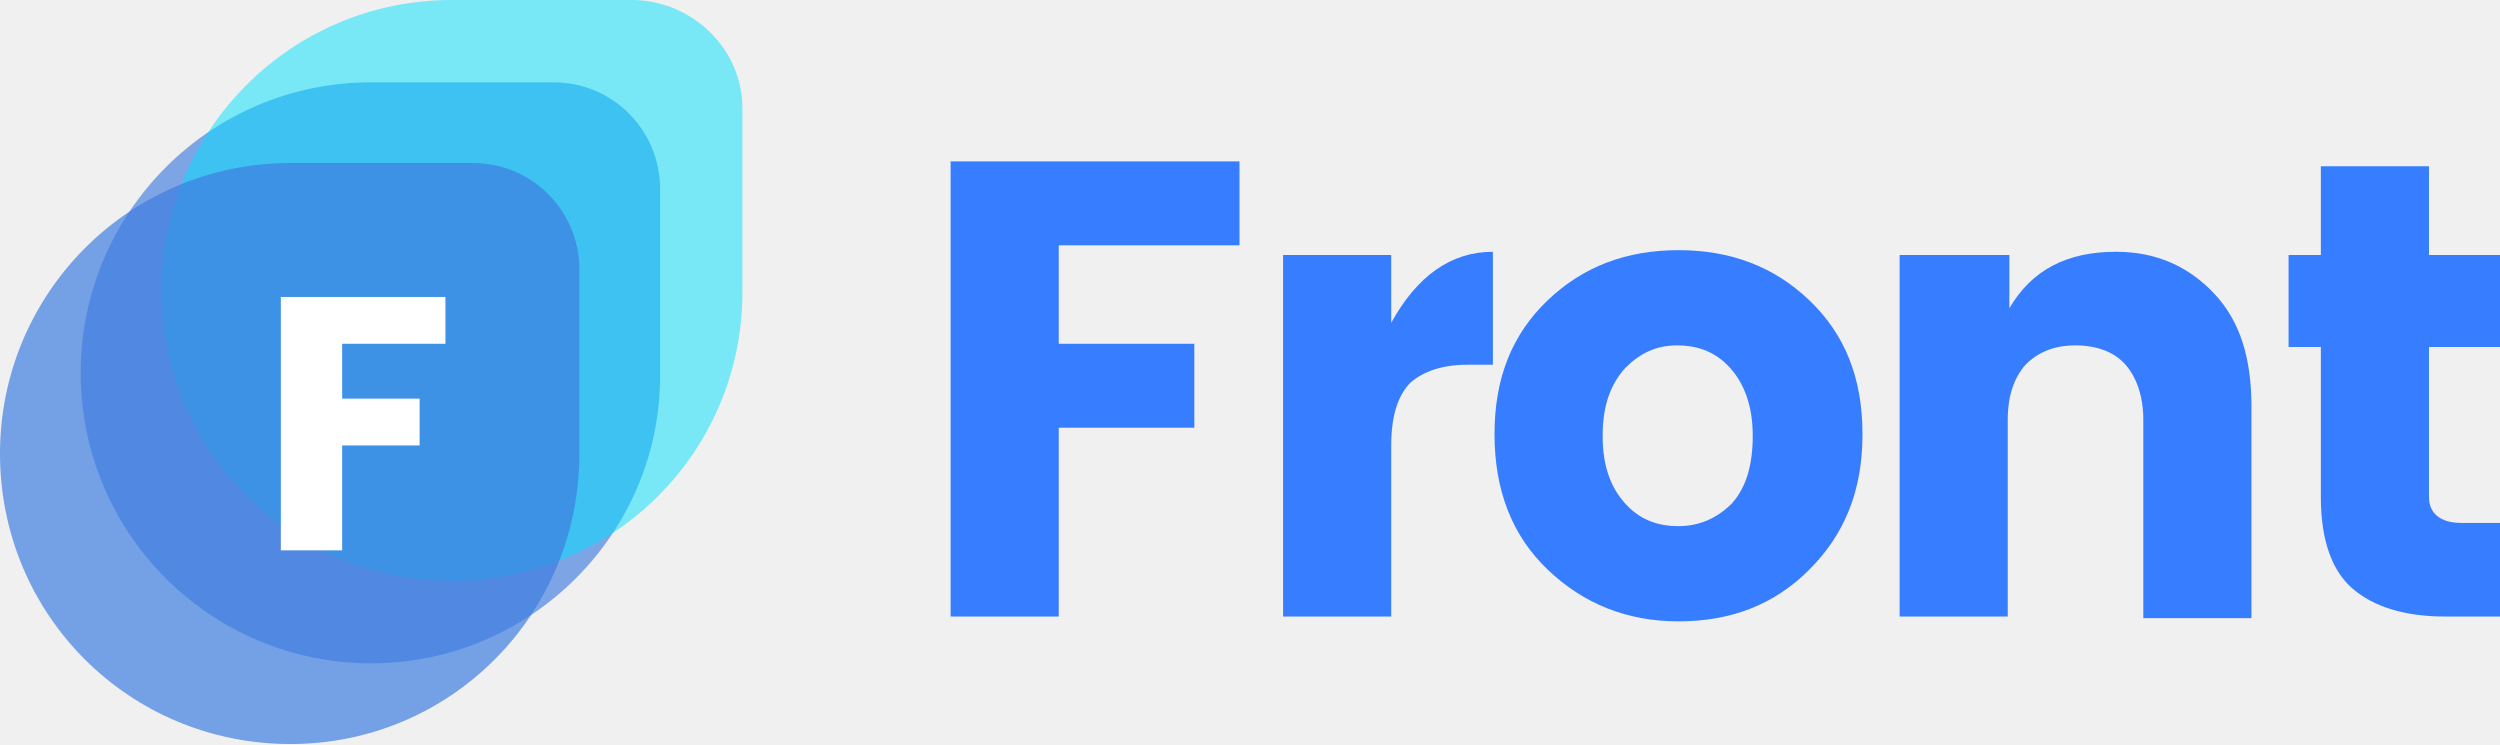
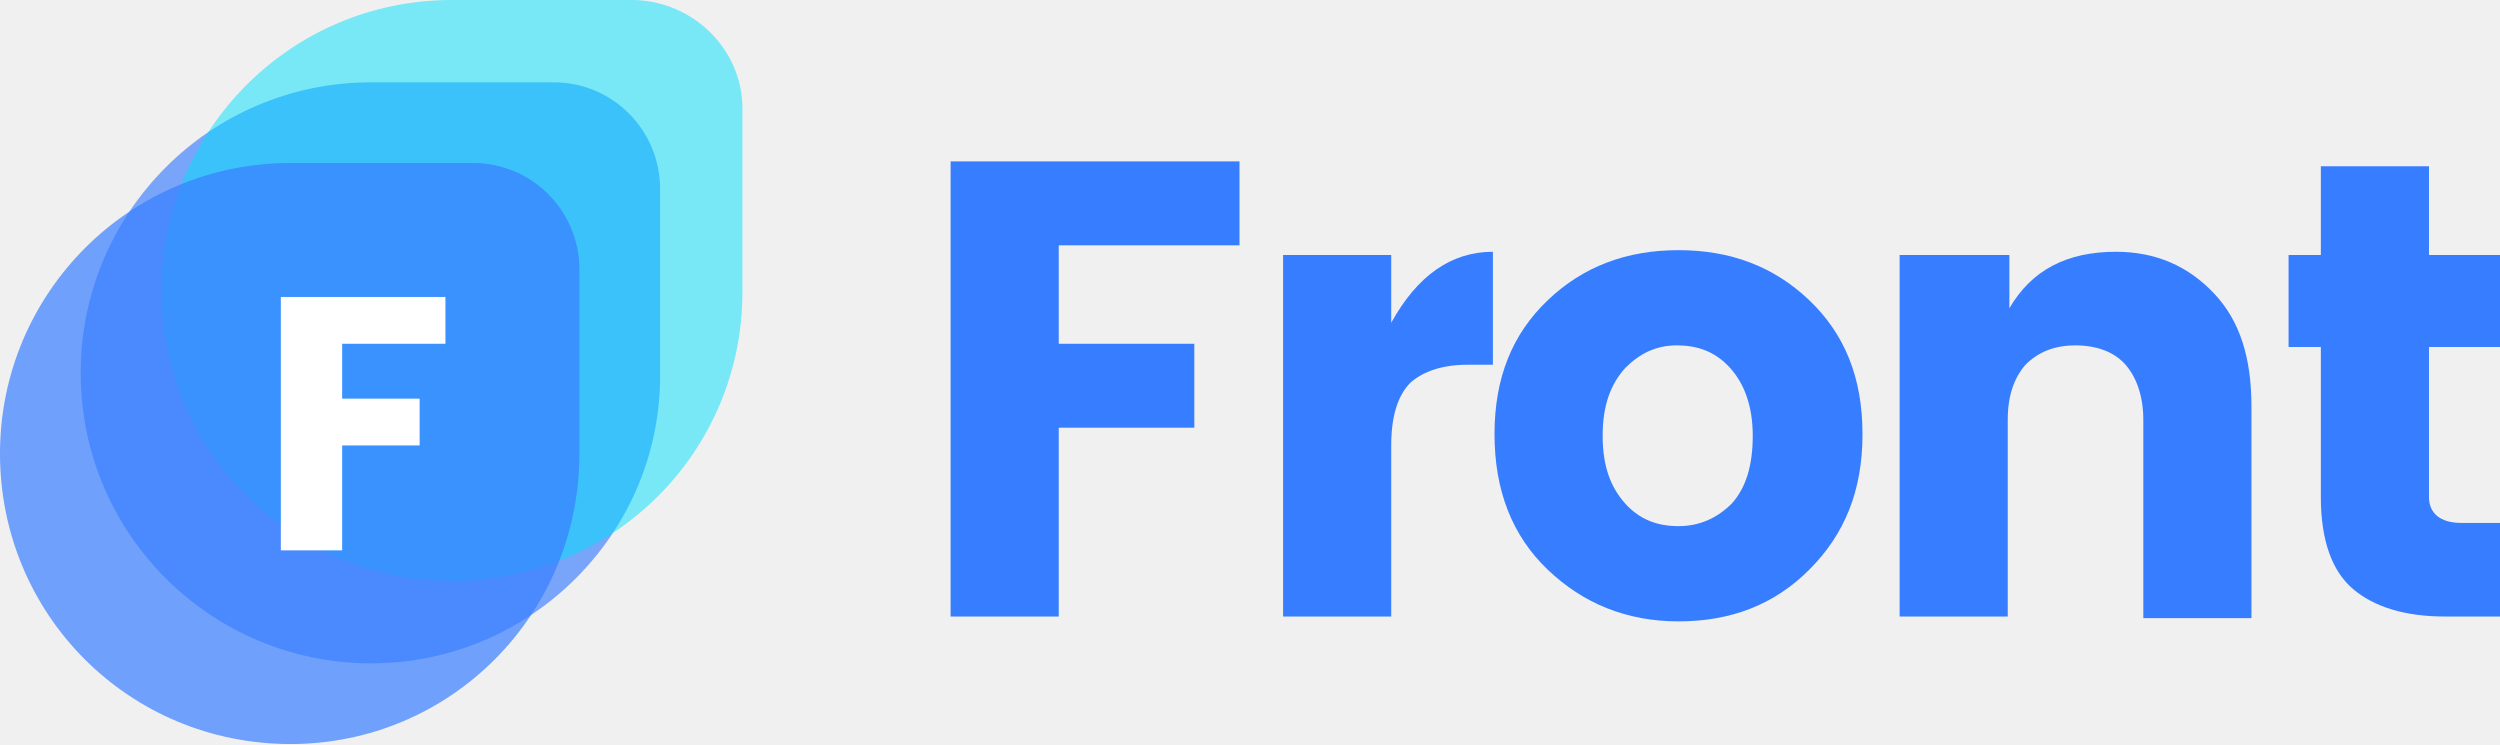
<svg xmlns="http://www.w3.org/2000/svg" version="1.1" id="Layer_1" x="0px" y="0px" viewBox="0 0 154.9 46.1" style="enable-background:new 0 0 154.9 46.1;" xml:space="preserve">
  <style type="text/css">
- 	.st0{fill:#377DFF;}
- 	.st1{opacity:0.65;fill:#3F7DE0;enable-background:new    ;}
- 	.st2{opacity:0.5;fill:#00DFFC;enable-background:new    ;}
- 	.st3{opacity:0.7;fill:#3F7DE0;enable-background:new    ;}
+ 	.st0{fill:#377dff;}
+ 	.st1{opacity:0.65; fill:#377dff; enable-background:new;}
+ 	.st2{opacity:0.5; fill:#00DFFC; enable-background:new;}
+ 	.st3{opacity:0.7; fill:#377dff; enable-background:new;}
	.st4{fill:#FFFFFF;}
</style>
  <path class="st0" d="M58.9,38.2V10h17.9v5.2H65.6v6.1H74v5.2h-8.4v11.7H58.9z" />
  <path class="st0" d="M86.2,15.8V20c1.6-2.9,3.7-4.4,6.3-4.4v7h-1.6c-1.5,0-2.7,0.4-3.5,1.1c-0.8,0.8-1.2,2.1-1.2,3.9v10.6h-6.7V15.8  H86.2z" />
  <path class="st0" d="M95.9,35.3c-2.2-2.1-3.3-4.9-3.3-8.4c0-3.5,1.1-6.2,3.3-8.3c2.2-2.1,4.9-3.1,8.1-3.1s5.9,1,8.1,3.1  s3.3,4.8,3.3,8.3s-1.1,6.2-3.3,8.4s-4.9,3.2-8.1,3.2S98.1,37.4,95.9,35.3z M107.3,31.2c0.9-1,1.3-2.4,1.3-4.2s-0.5-3.2-1.4-4.2  s-2-1.4-3.3-1.4s-2.3,0.5-3.2,1.4c-0.9,1-1.4,2.3-1.4,4.2s0.5,3.2,1.4,4.2s2,1.4,3.3,1.4S106.4,32.1,107.3,31.2z" />
  <path class="st0" d="M124.5,15.8v3.3c1.4-2.4,3.6-3.5,6.6-3.5c2.5,0,4.5,0.9,6.1,2.6s2.3,4,2.3,7v13.1h-6.7V26  c0-1.4-0.4-2.6-1.1-3.4c-0.7-0.8-1.8-1.2-3.1-1.2s-2.3,0.4-3.1,1.2c-0.7,0.8-1.1,1.9-1.1,3.4v12.2h-6.7V15.8H124.5z" />
  <path class="st0" d="M152.5,32.4h2.4v5.8h-3.4c-2.5,0-4.4-0.6-5.7-1.7c-1.3-1.1-2-3-2-5.7v-9.3h-2v-5.7h2v-5.5h6.7v5.5h4.4v5.7h-4.4  v9.3C150.5,31.8,151.2,32.4,152.5,32.4z" />
  <path class="st1" d="M23,41.1L23,41.1c-9.9,0-18-8-18-18l0,0c0-9.9,8-18,18-18h11.3c3.7,0,6.6,3,6.6,6.6v11.4  C41,33,32.9,41.1,23,41.1z" />
  <path class="st2" d="M28,36L28,36c-9.9,0-18-8-18-18l0,0c0-9.9,8-18,18-18h11.3C43,0.1,46,3.1,46,6.7v11.4C46,28,38,36,28,36z" />
  <path class="st3" d="M18,46.1L18,46.1c-10,0-18-8-18-18l0,0c0-9.9,8-18,18-18h11.3c3.7,0,6.6,3,6.6,6.6v11.4  C35.9,38.1,27.9,46.1,18,46.1z" />
  <path class="st4" d="M17.4,34.1V18.4h10.2v2.9h-6.4v3.4H26v2.9h-4.8v6.5H17.4z" />
</svg>
